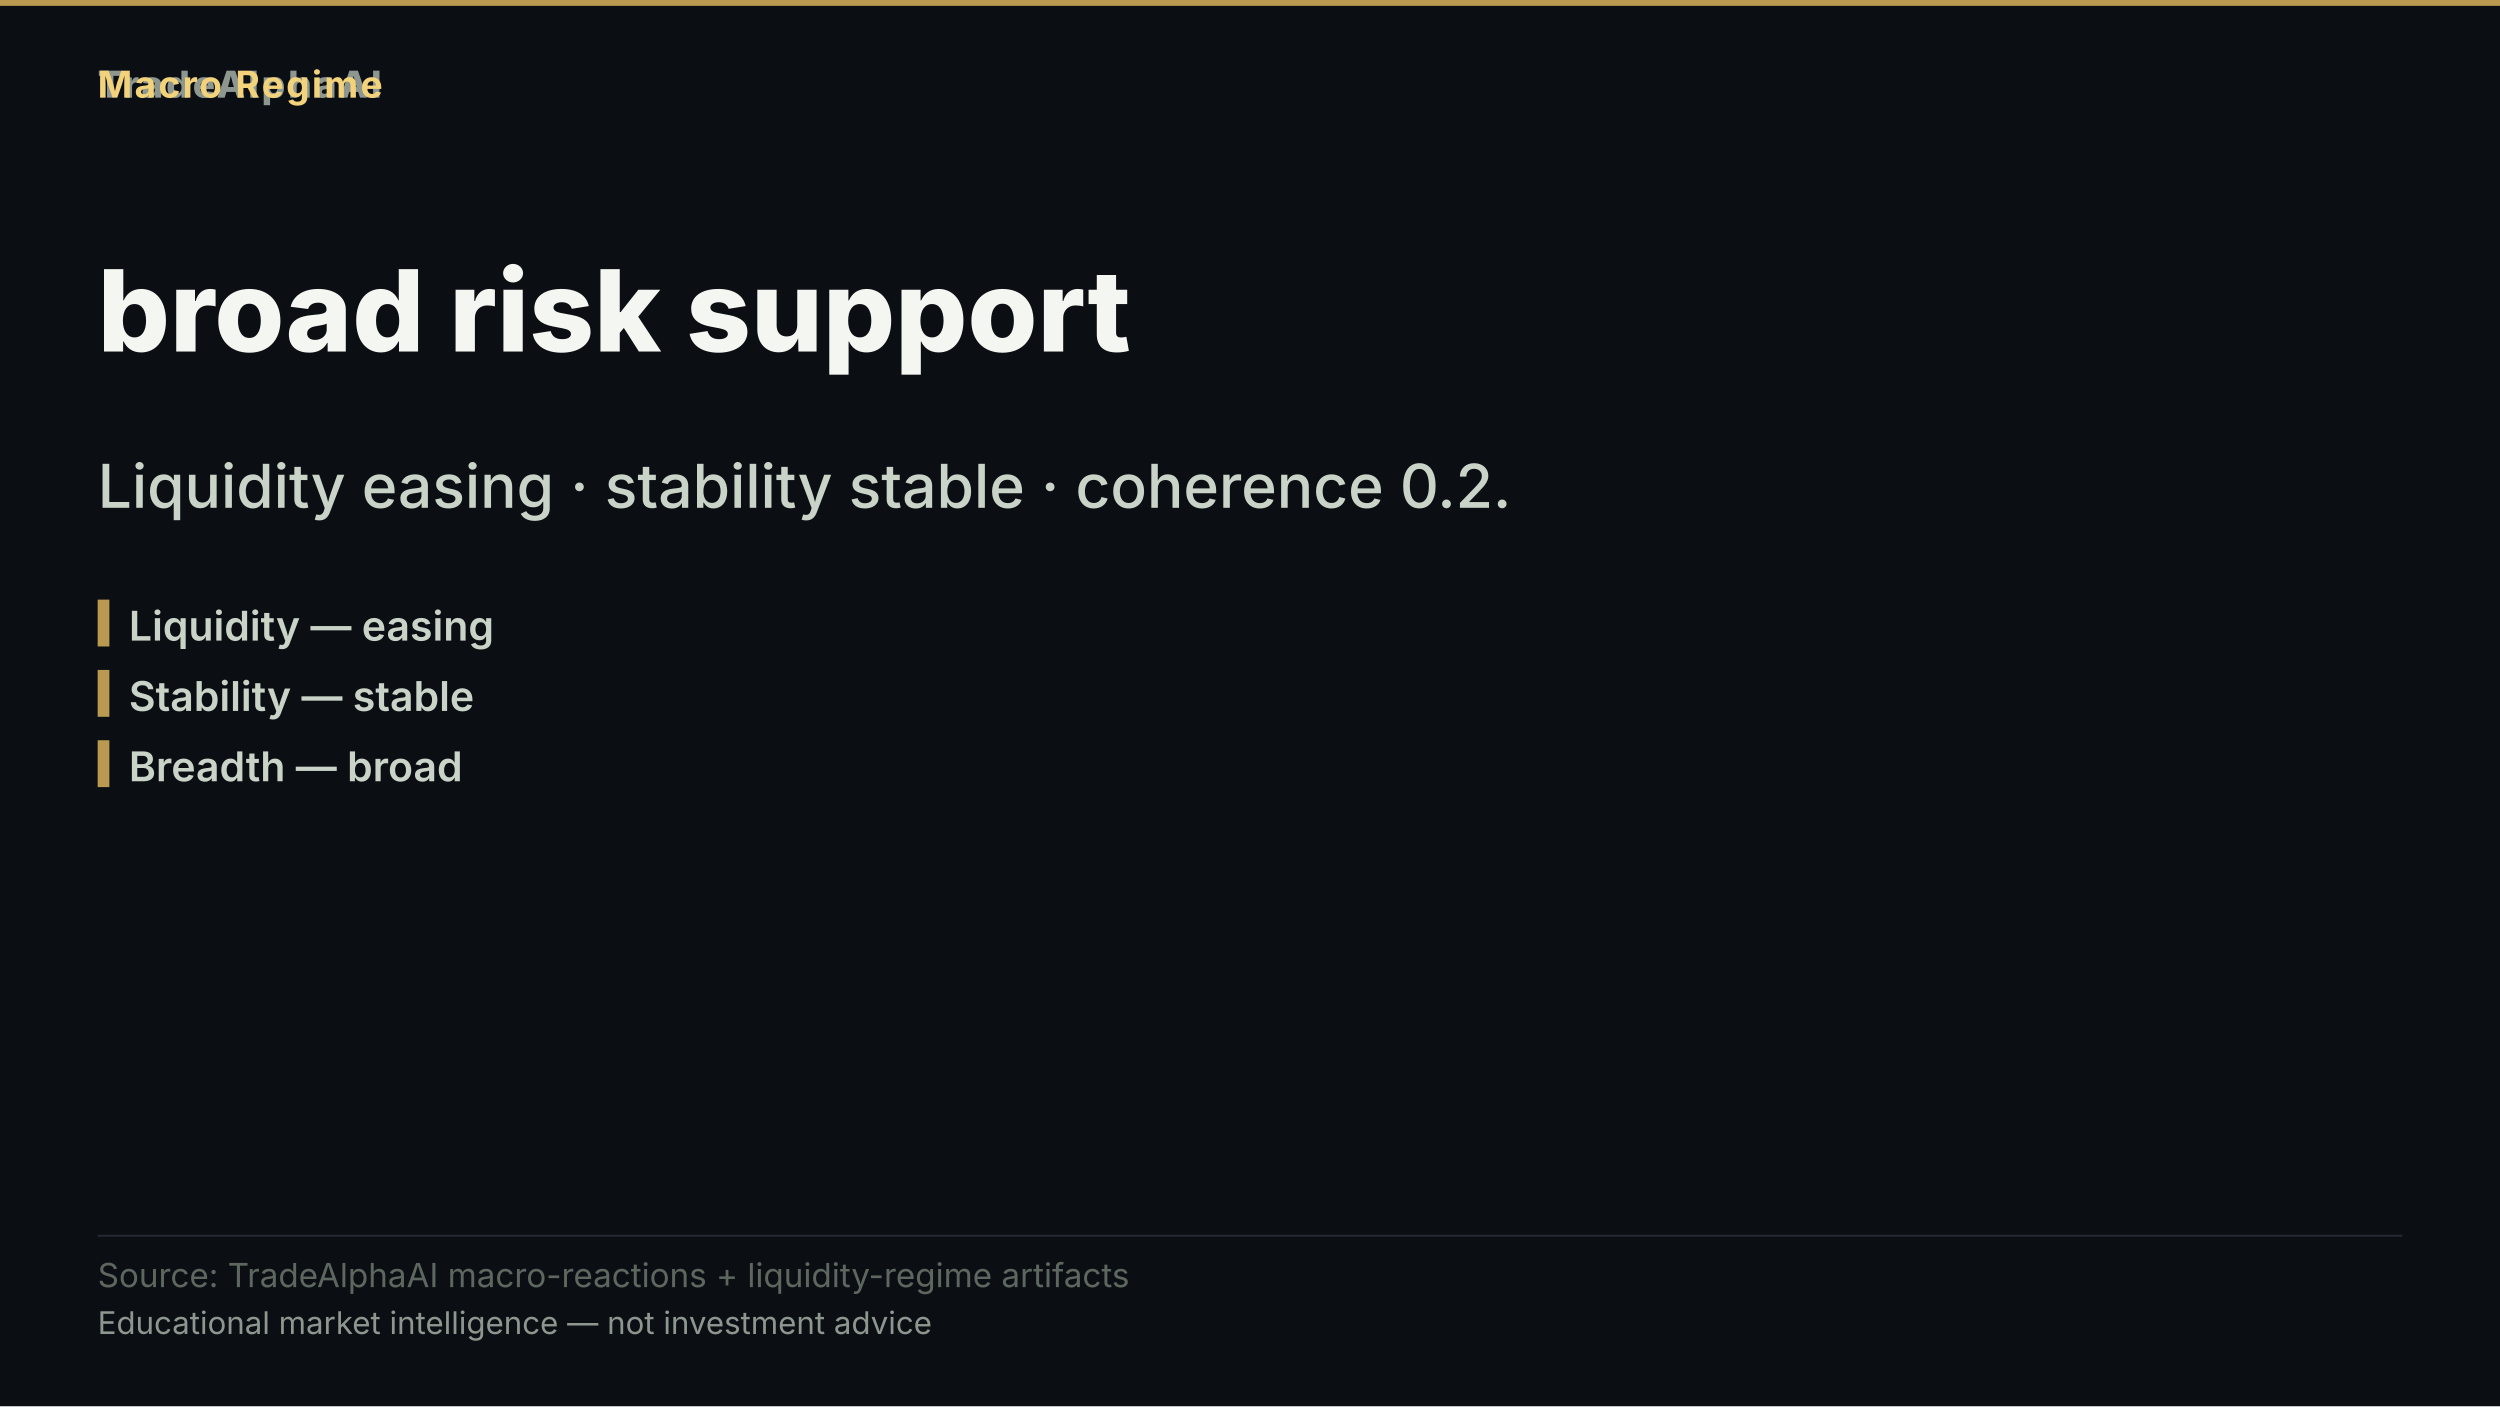
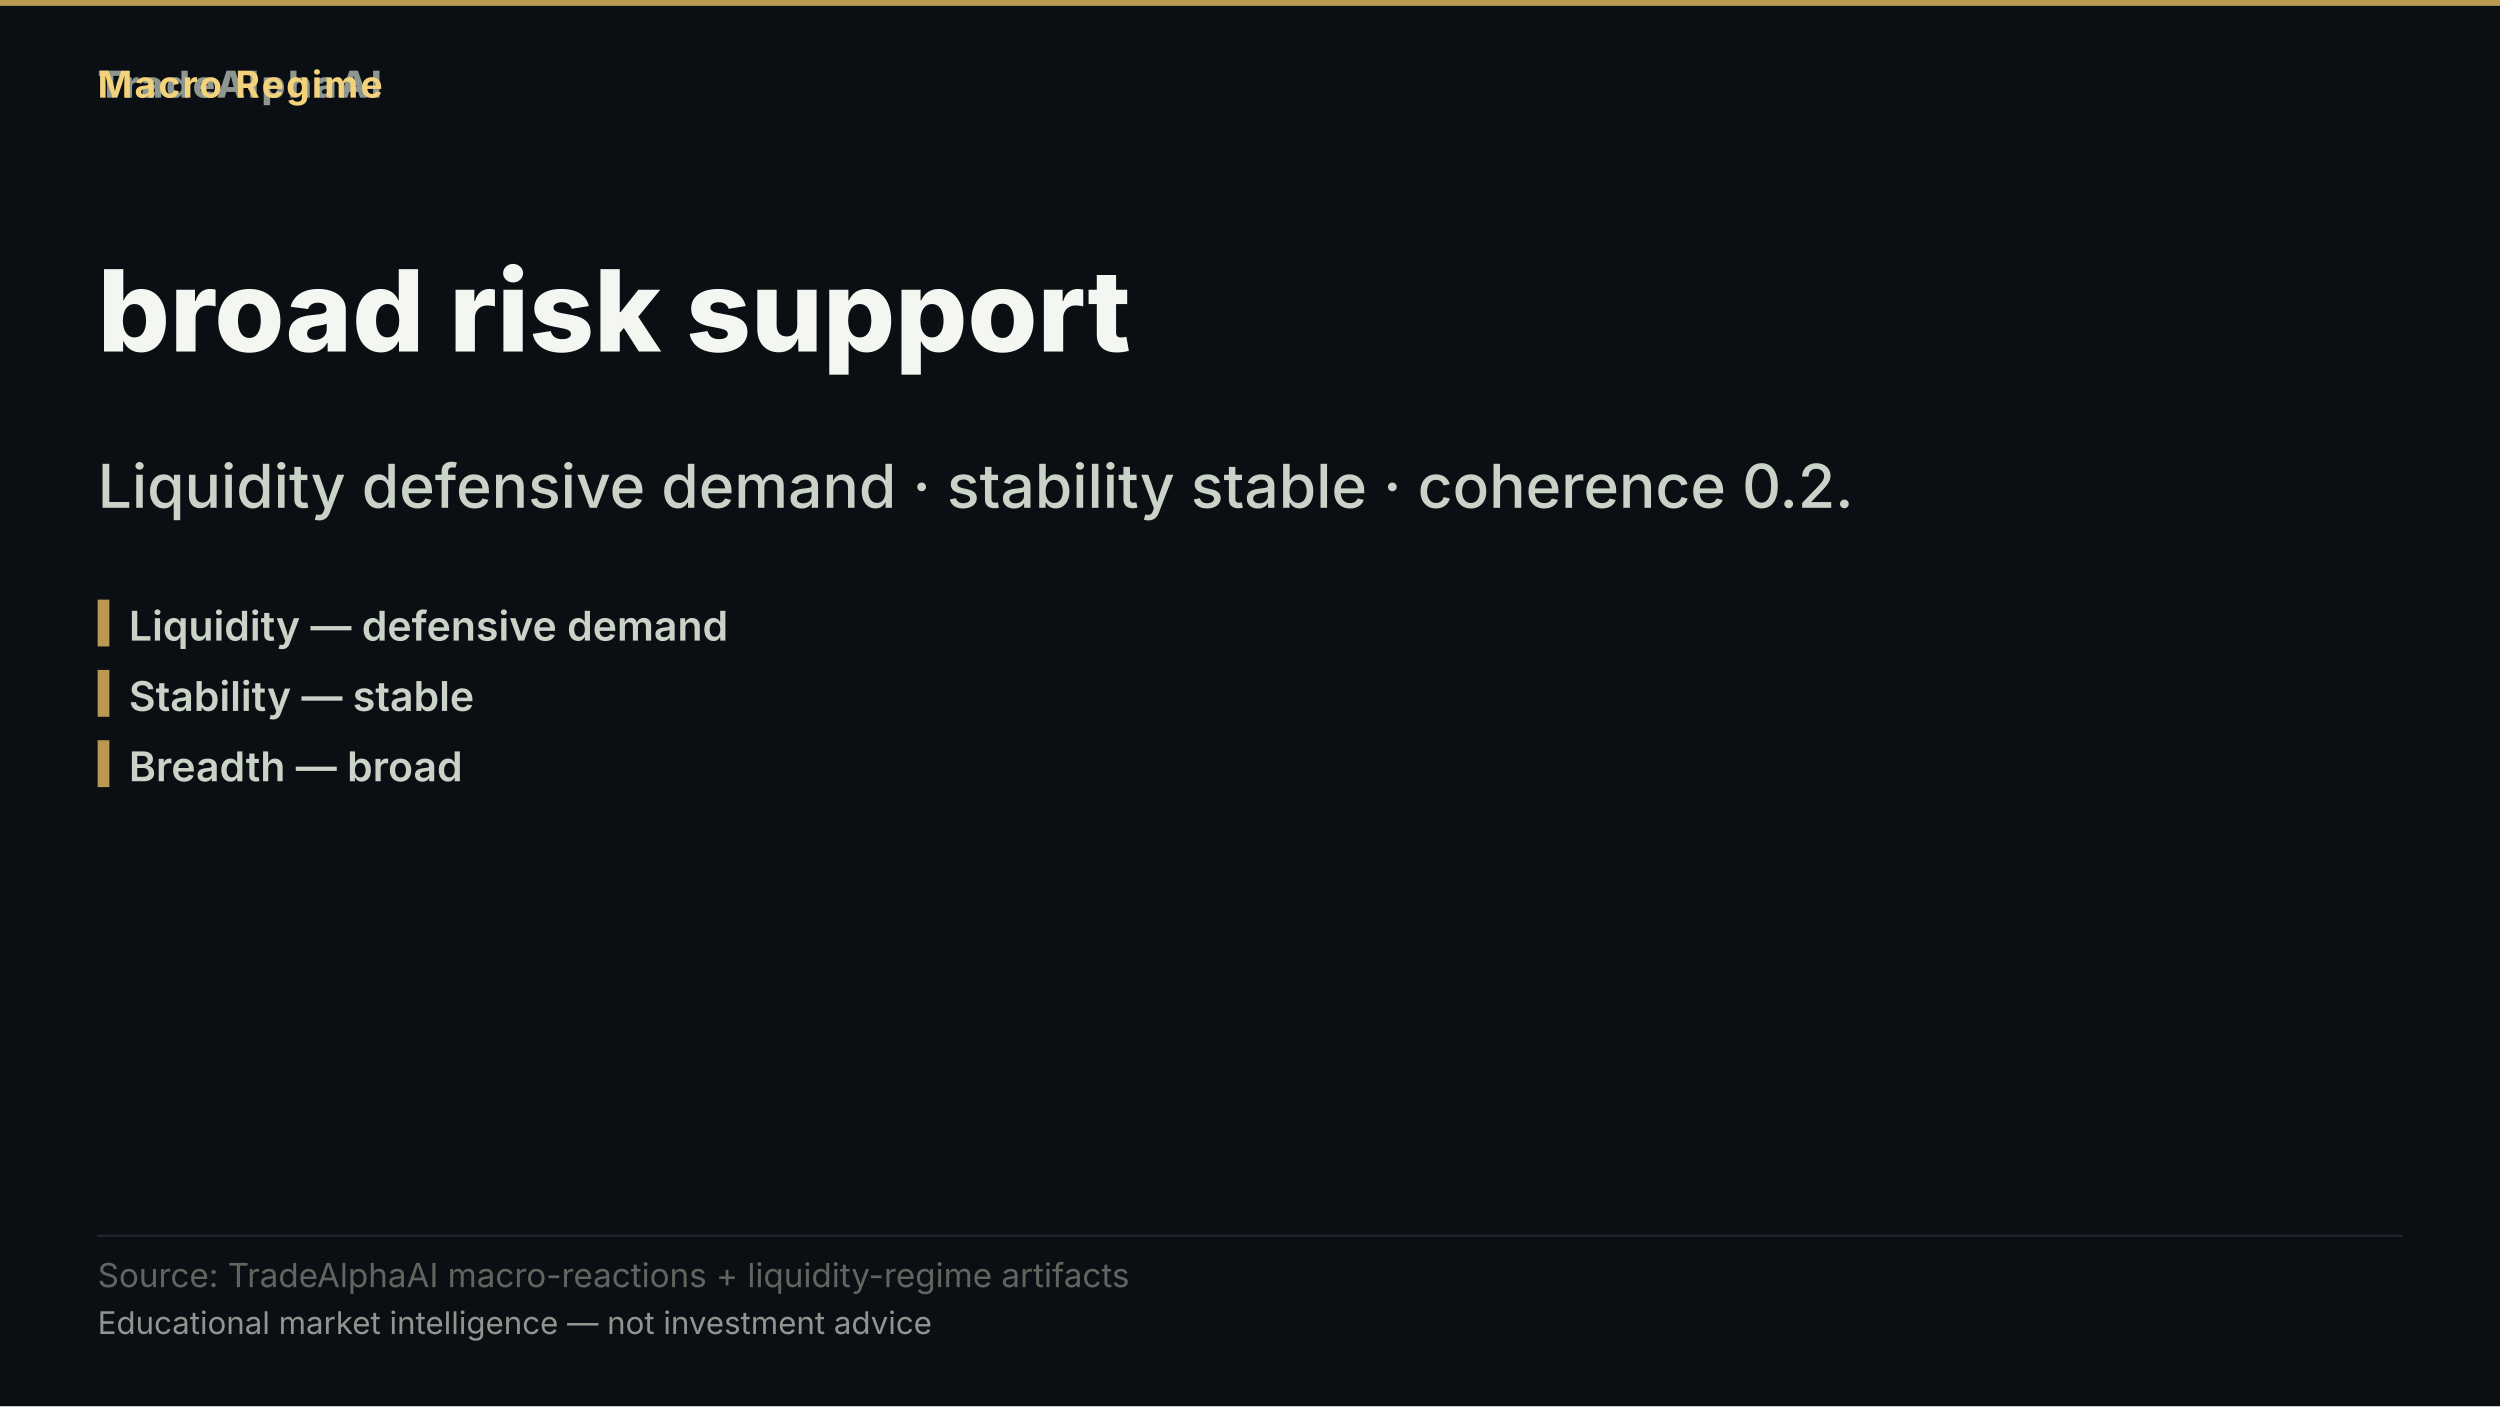
<svg xmlns="http://www.w3.org/2000/svg" width="1280" height="720" viewBox="0 0 1280 720" role="img" aria-label="broad risk support">
  <rect width="1280" height="720" fill="#0b0e13" />
  <rect x="0" y="0" width="1280" height="3" fill="#d8b15a" opacity="0.85" />
  <text x="50" y="50" font-family="'Inter','Segoe UI','Helvetica Neue',Arial,sans-serif" font-size="19" font-weight="800" letter-spacing="1.5" fill="#8d978f" text-anchor="start">TradeAlphaAI</text>
  <text x="50" y="50" font-family="'Inter','Segoe UI','Helvetica Neue',Arial,sans-serif" font-size="19" font-weight="700" letter-spacing="1.2" fill="#f2d27b" text-anchor="start">Macro Regime</text>
  <text x="50" y="180" font-family="'Inter','Segoe UI','Helvetica Neue',Arial,sans-serif" font-size="58" font-weight="800" fill="#f4f7f1" text-anchor="start">broad risk support</text>
-   <text x="50" y="260" font-family="'Inter','Segoe UI','Helvetica Neue',Arial,sans-serif" font-size="31" font-weight="500" fill="#cad3c7" text-anchor="start">Liquidity easing · stability stable · coherence 0.2.</text>
+   <text x="50" y="260" font-family="'Inter','Segoe UI','Helvetica Neue',Arial,sans-serif" font-size="31" font-weight="500" fill="#cad3c7" text-anchor="start">Liquidity defensive demand · stability stable · coherence 0.2.</text>
  <rect x="50" y="307" width="6" height="24" fill="#d8b15a" opacity="0.85" />
-   <text x="66" y="328" font-family="'Inter','Segoe UI','Helvetica Neue',Arial,sans-serif" font-size="21" font-weight="600" fill="#cad3c7" text-anchor="start">Liquidity — easing</text>
+   <text x="66" y="328" font-family="'Inter','Segoe UI','Helvetica Neue',Arial,sans-serif" font-size="21" font-weight="600" fill="#cad3c7" text-anchor="start">Liquidity — defensive demand</text>
  <rect x="50" y="343" width="6" height="24" fill="#d8b15a" opacity="0.85" />
  <text x="66" y="364" font-family="'Inter','Segoe UI','Helvetica Neue',Arial,sans-serif" font-size="21" font-weight="600" fill="#cad3c7" text-anchor="start">Stability — stable</text>
  <rect x="50" y="379" width="6" height="24" fill="#d8b15a" opacity="0.85" />
  <text x="66" y="400" font-family="'Inter','Segoe UI','Helvetica Neue',Arial,sans-serif" font-size="21" font-weight="600" fill="#cad3c7" text-anchor="start">Breadth — broad</text>
  <rect x="50" y="632.2" width="1180" height="1" fill="rgba(148,163,184,0.18)" />
  <text x="50" y="659" font-family="'Inter','Segoe UI','Helvetica Neue',Arial,sans-serif" font-size="17" fill="#5d675f" text-anchor="start">Source: TradeAlphaAI macro-reactions + liquidity-regime artifacts</text>
  <text x="50" y="683" font-family="'Inter','Segoe UI','Helvetica Neue',Arial,sans-serif" font-size="16" fill="#8d978f" text-anchor="start">Educational market intelligence — not investment advice</text>
</svg>
